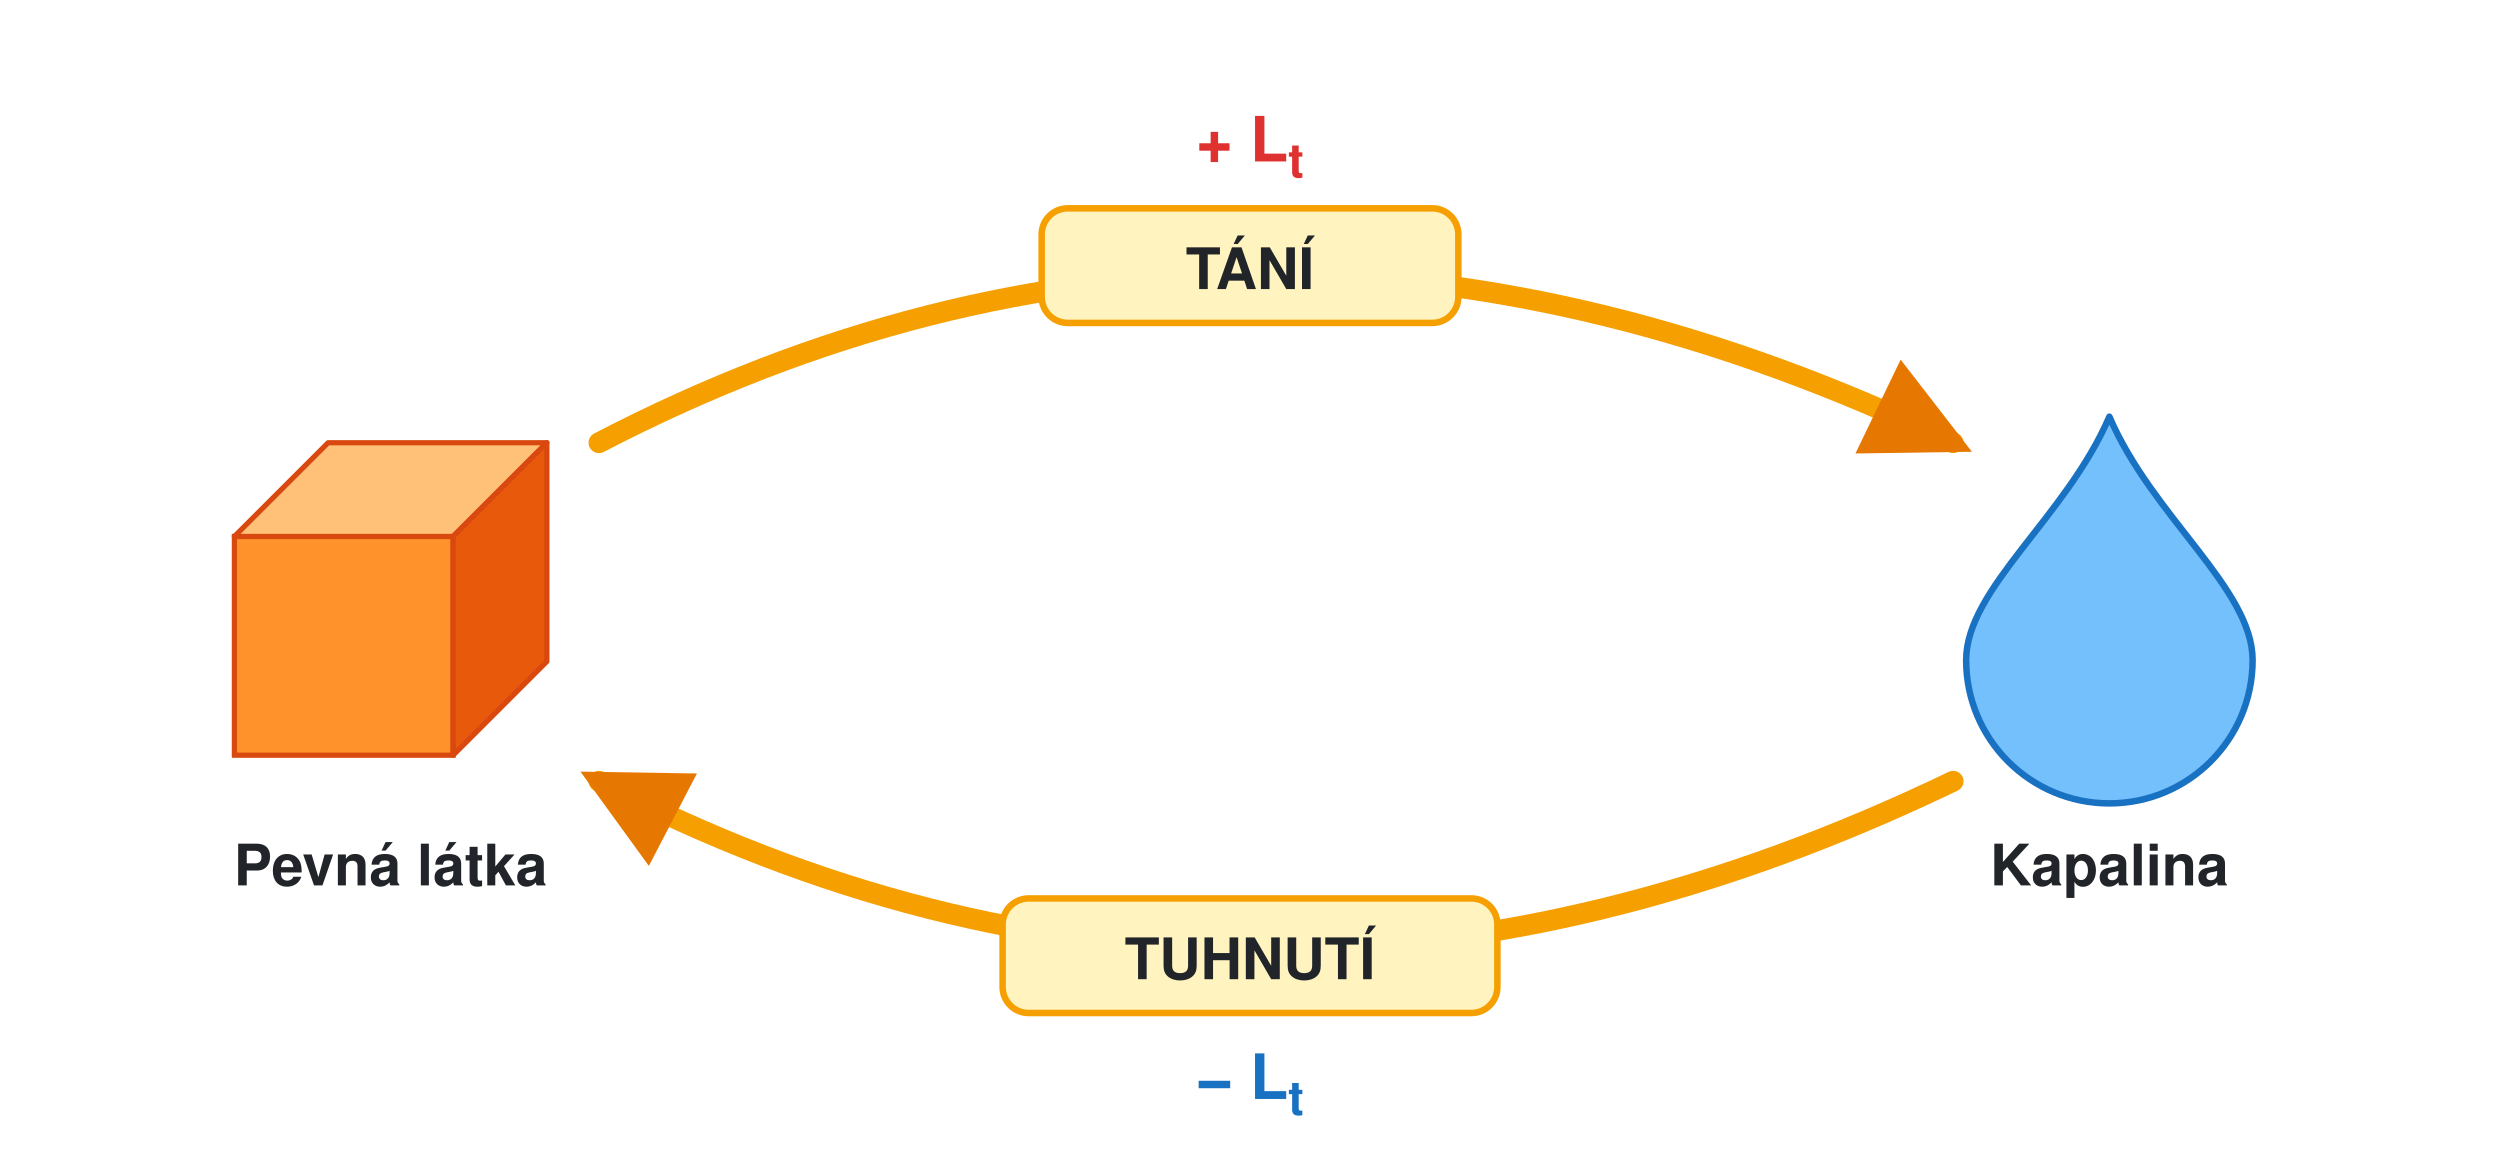
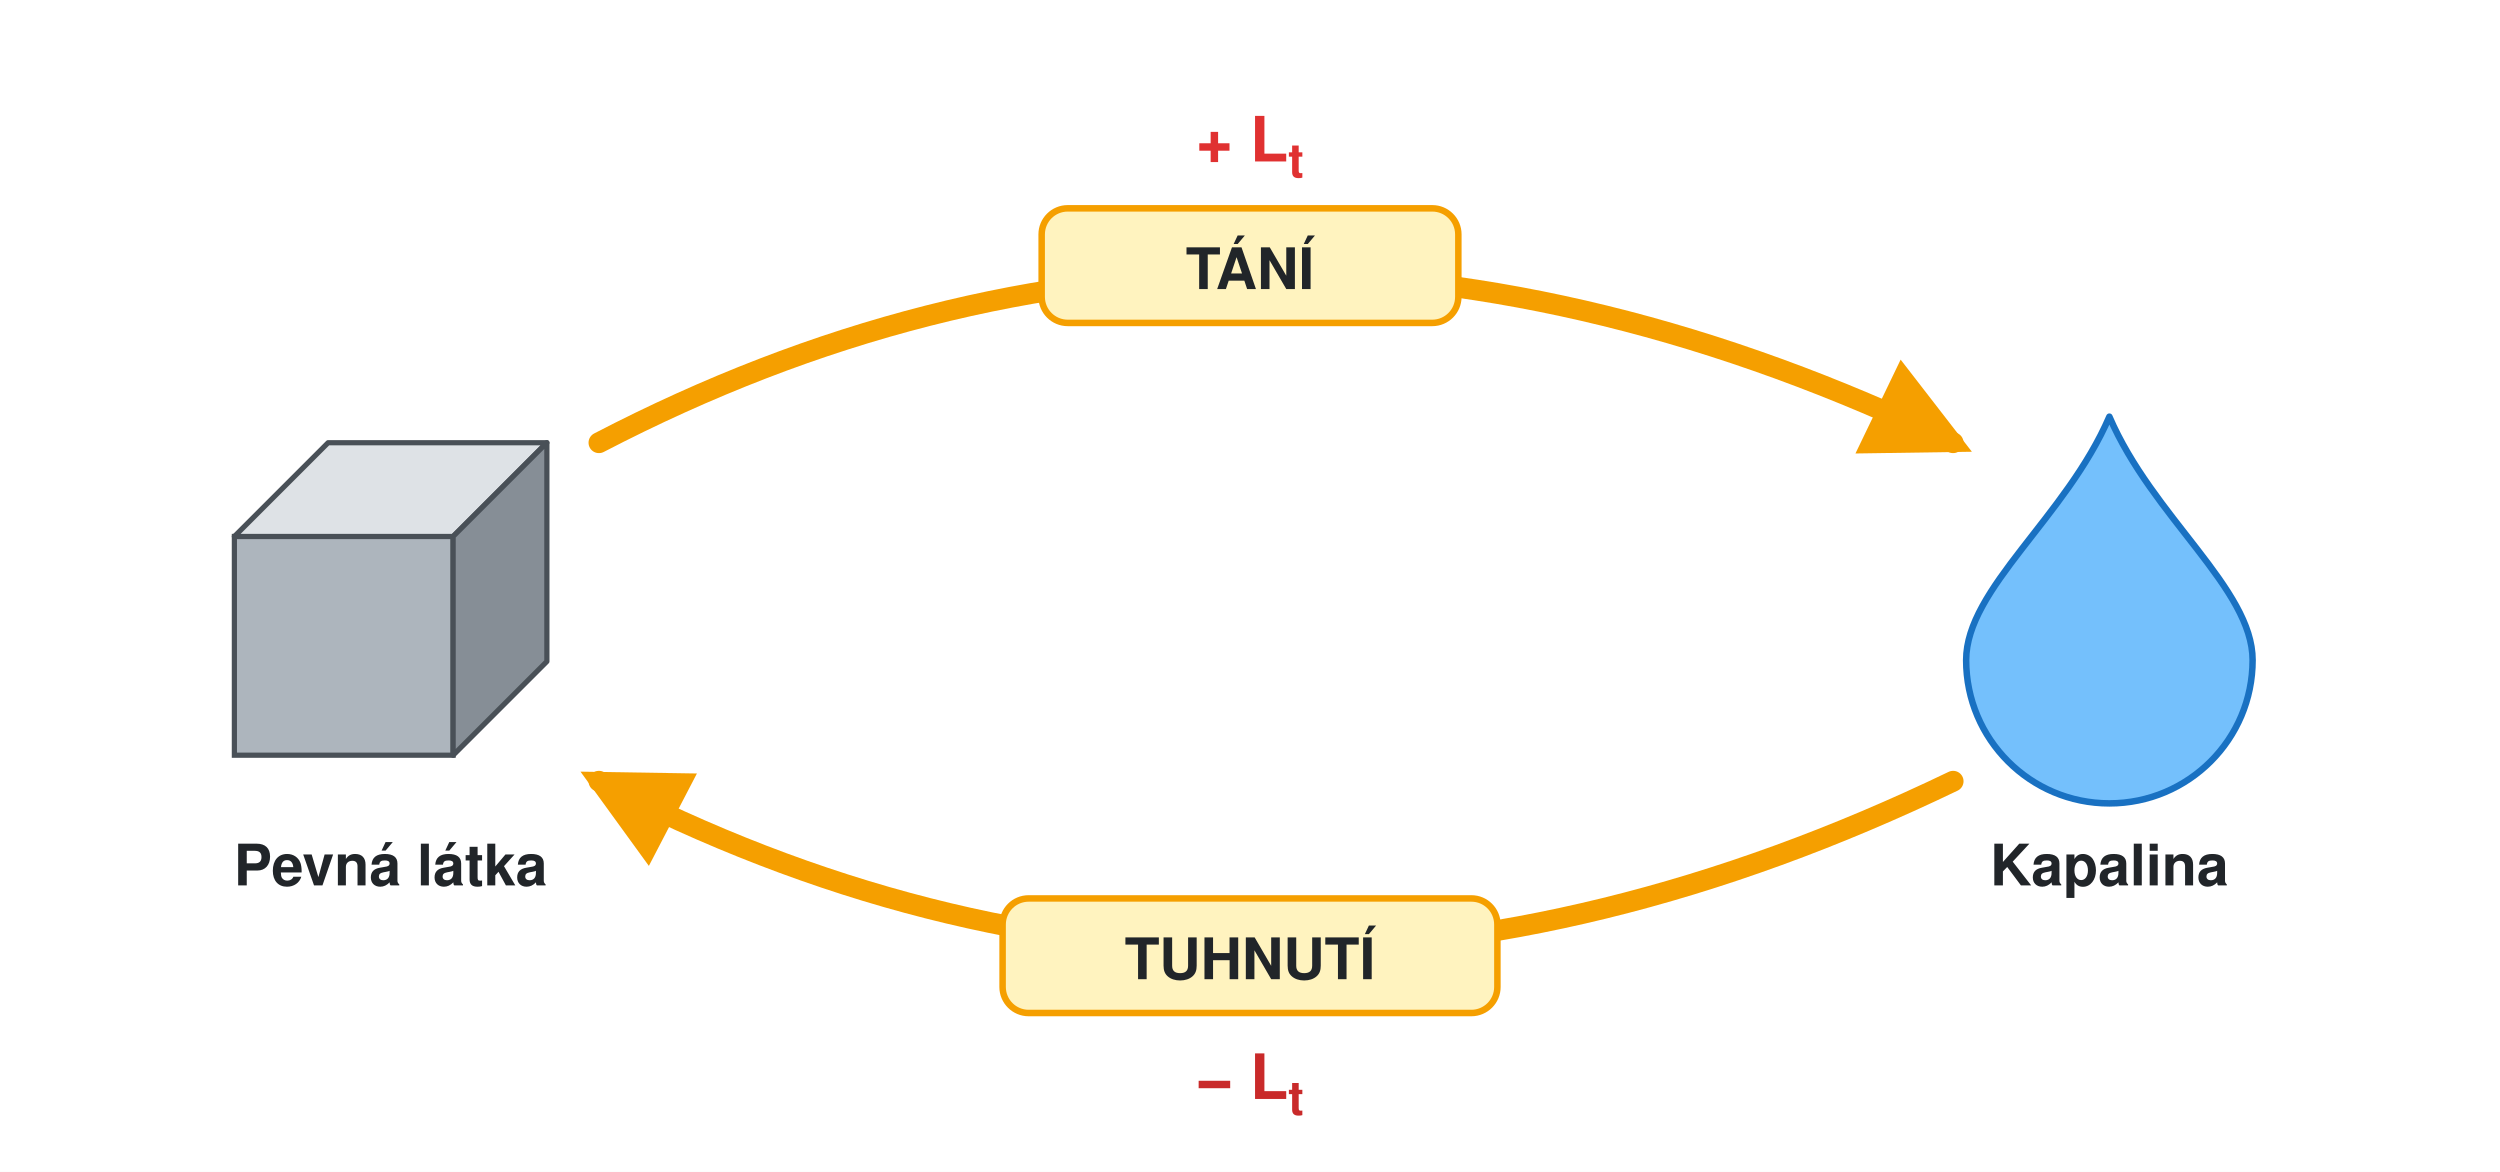
<svg xmlns="http://www.w3.org/2000/svg" viewBox="0 0 960 450" width="960" height="450" font-family="Helvetica, Arial, sans-serif">
  <defs>
    <marker id="ahk" viewBox="0 0 10 10" refX="8" refY="5" markerWidth="5" markerHeight="5" orient="auto">
      <path d="M0,0 L10,5 L0,10 z" fill="#212529" />
    </marker>
    <marker id="ahr" viewBox="0 0 10 10" refX="8" refY="5" markerWidth="5" markerHeight="5" orient="auto">
      <path d="M0,0 L10,5 L0,10 z" fill="#e03131" />
    </marker>
    <marker id="ahb" viewBox="0 0 10 10" refX="8" refY="5" markerWidth="5" markerHeight="5" orient="auto">
      <path d="M0,0 L10,5 L0,10 z" fill="#1971c2" />
    </marker>
    <marker id="ahy" viewBox="0 0 10 10" refX="8" refY="5" markerWidth="5" markerHeight="5" orient="auto">
-       <path d="M0,0 L10,5 L0,10 z" fill="#e67700" />
+       <path d="M0,0 L10,5 L0,10 z" fill="#f59f00" />
    </marker>
    <marker id="ahg" viewBox="0 0 10 10" refX="8" refY="5" markerWidth="5" markerHeight="5" orient="auto">
      <path d="M0,0 L10,5 L0,10 z" fill="#868e96" />
    </marker>
  </defs>
  <rect width="960" height="450" fill="#ffffff" />
-   <rect x="90" y="206.0" width="84.0" height="84.0" rx="0" fill="#ff922b" stroke="#d9480f" stroke-width="2" />
-   <polygon points="90.0,206.0 126.0,170.0 210.0,170.0 174.0,206.0" fill="#ffc078" stroke="#d9480f" stroke-width="2" stroke-linejoin="round" />
-   <polygon points="174.0,206.0 210.0,170.0 210.0,254.0 174.0,290.0" fill="#e8590c" stroke="#d9480f" stroke-width="2" stroke-linejoin="round" />
+   <rect x="90" y="206.0" width="84.0" height="84.0" rx="0" fill="#adb5bd" stroke="#495057" stroke-width="2" />
+   <polygon points="90.0,206.0 126.0,170.0 210.0,170.0 174.0,206.0" fill="#dee2e6" stroke="#495057" stroke-width="2" stroke-linejoin="round" />
+   <polygon points="174.0,206.0 210.0,170.0 210.0,254.0 174.0,290.0" fill="#868e96" stroke="#495057" stroke-width="2" stroke-linejoin="round" />
  <text x="150" y="340" font-size="22" text-anchor="middle" font-weight="bold" fill="#212529">Pevná látka</text>
  <path d="M810,160 C826.5,198.5 865.0,226.0 865.0,253.5 A55.0,55.0 0 1 1 755.0,253.5 C755.0,226.0 793.5,198.5 810,160 Z" fill="#74c0fc" stroke="#1971c2" stroke-width="2.5" stroke-linejoin="round" stroke-linecap="round" />
  <text x="810" y="340" font-size="22" text-anchor="middle" font-weight="bold" fill="#212529">Kapalina</text>
  <path d="M230,170 Q480,40 750,170" fill="none" stroke="#f59f00" stroke-width="8" stroke-linejoin="round" stroke-linecap="round" marker-end="url(#ahy)" />
  <rect x="400" y="80" width="160" height="44" rx="10" fill="#fff3bf" stroke="#f59f00" stroke-width="2.5" />
  <text x="480" y="111" font-size="22" text-anchor="middle" font-weight="bold" fill="#212529">TÁNÍ</text>
  <text x="480" y="62" font-size="24" text-anchor="middle" font-weight="bold" fill="#e03131">+ L<tspan font-size="18" dy="6">t</tspan>
  </text>
  <path d="M750,300 Q480,430 230,300" fill="none" stroke="#f59f00" stroke-width="8" stroke-linejoin="round" stroke-linecap="round" marker-end="url(#ahy)" />
  <rect x="385" y="345" width="190" height="44" rx="10" fill="#fff3bf" stroke="#f59f00" stroke-width="2.5" />
  <text x="480" y="376" font-size="22" text-anchor="middle" font-weight="bold" fill="#212529">TUHNUTÍ</text>
-   <text x="480" y="422" font-size="24" text-anchor="middle" font-weight="bold" fill="#1971c2">− L<tspan font-size="18" dy="6">t</tspan>
+   <text x="480" y="422" font-size="24" text-anchor="middle" font-weight="bold" fill="#c92a2a">− L<tspan font-size="18" dy="6">t</tspan>
  </text>
</svg>
